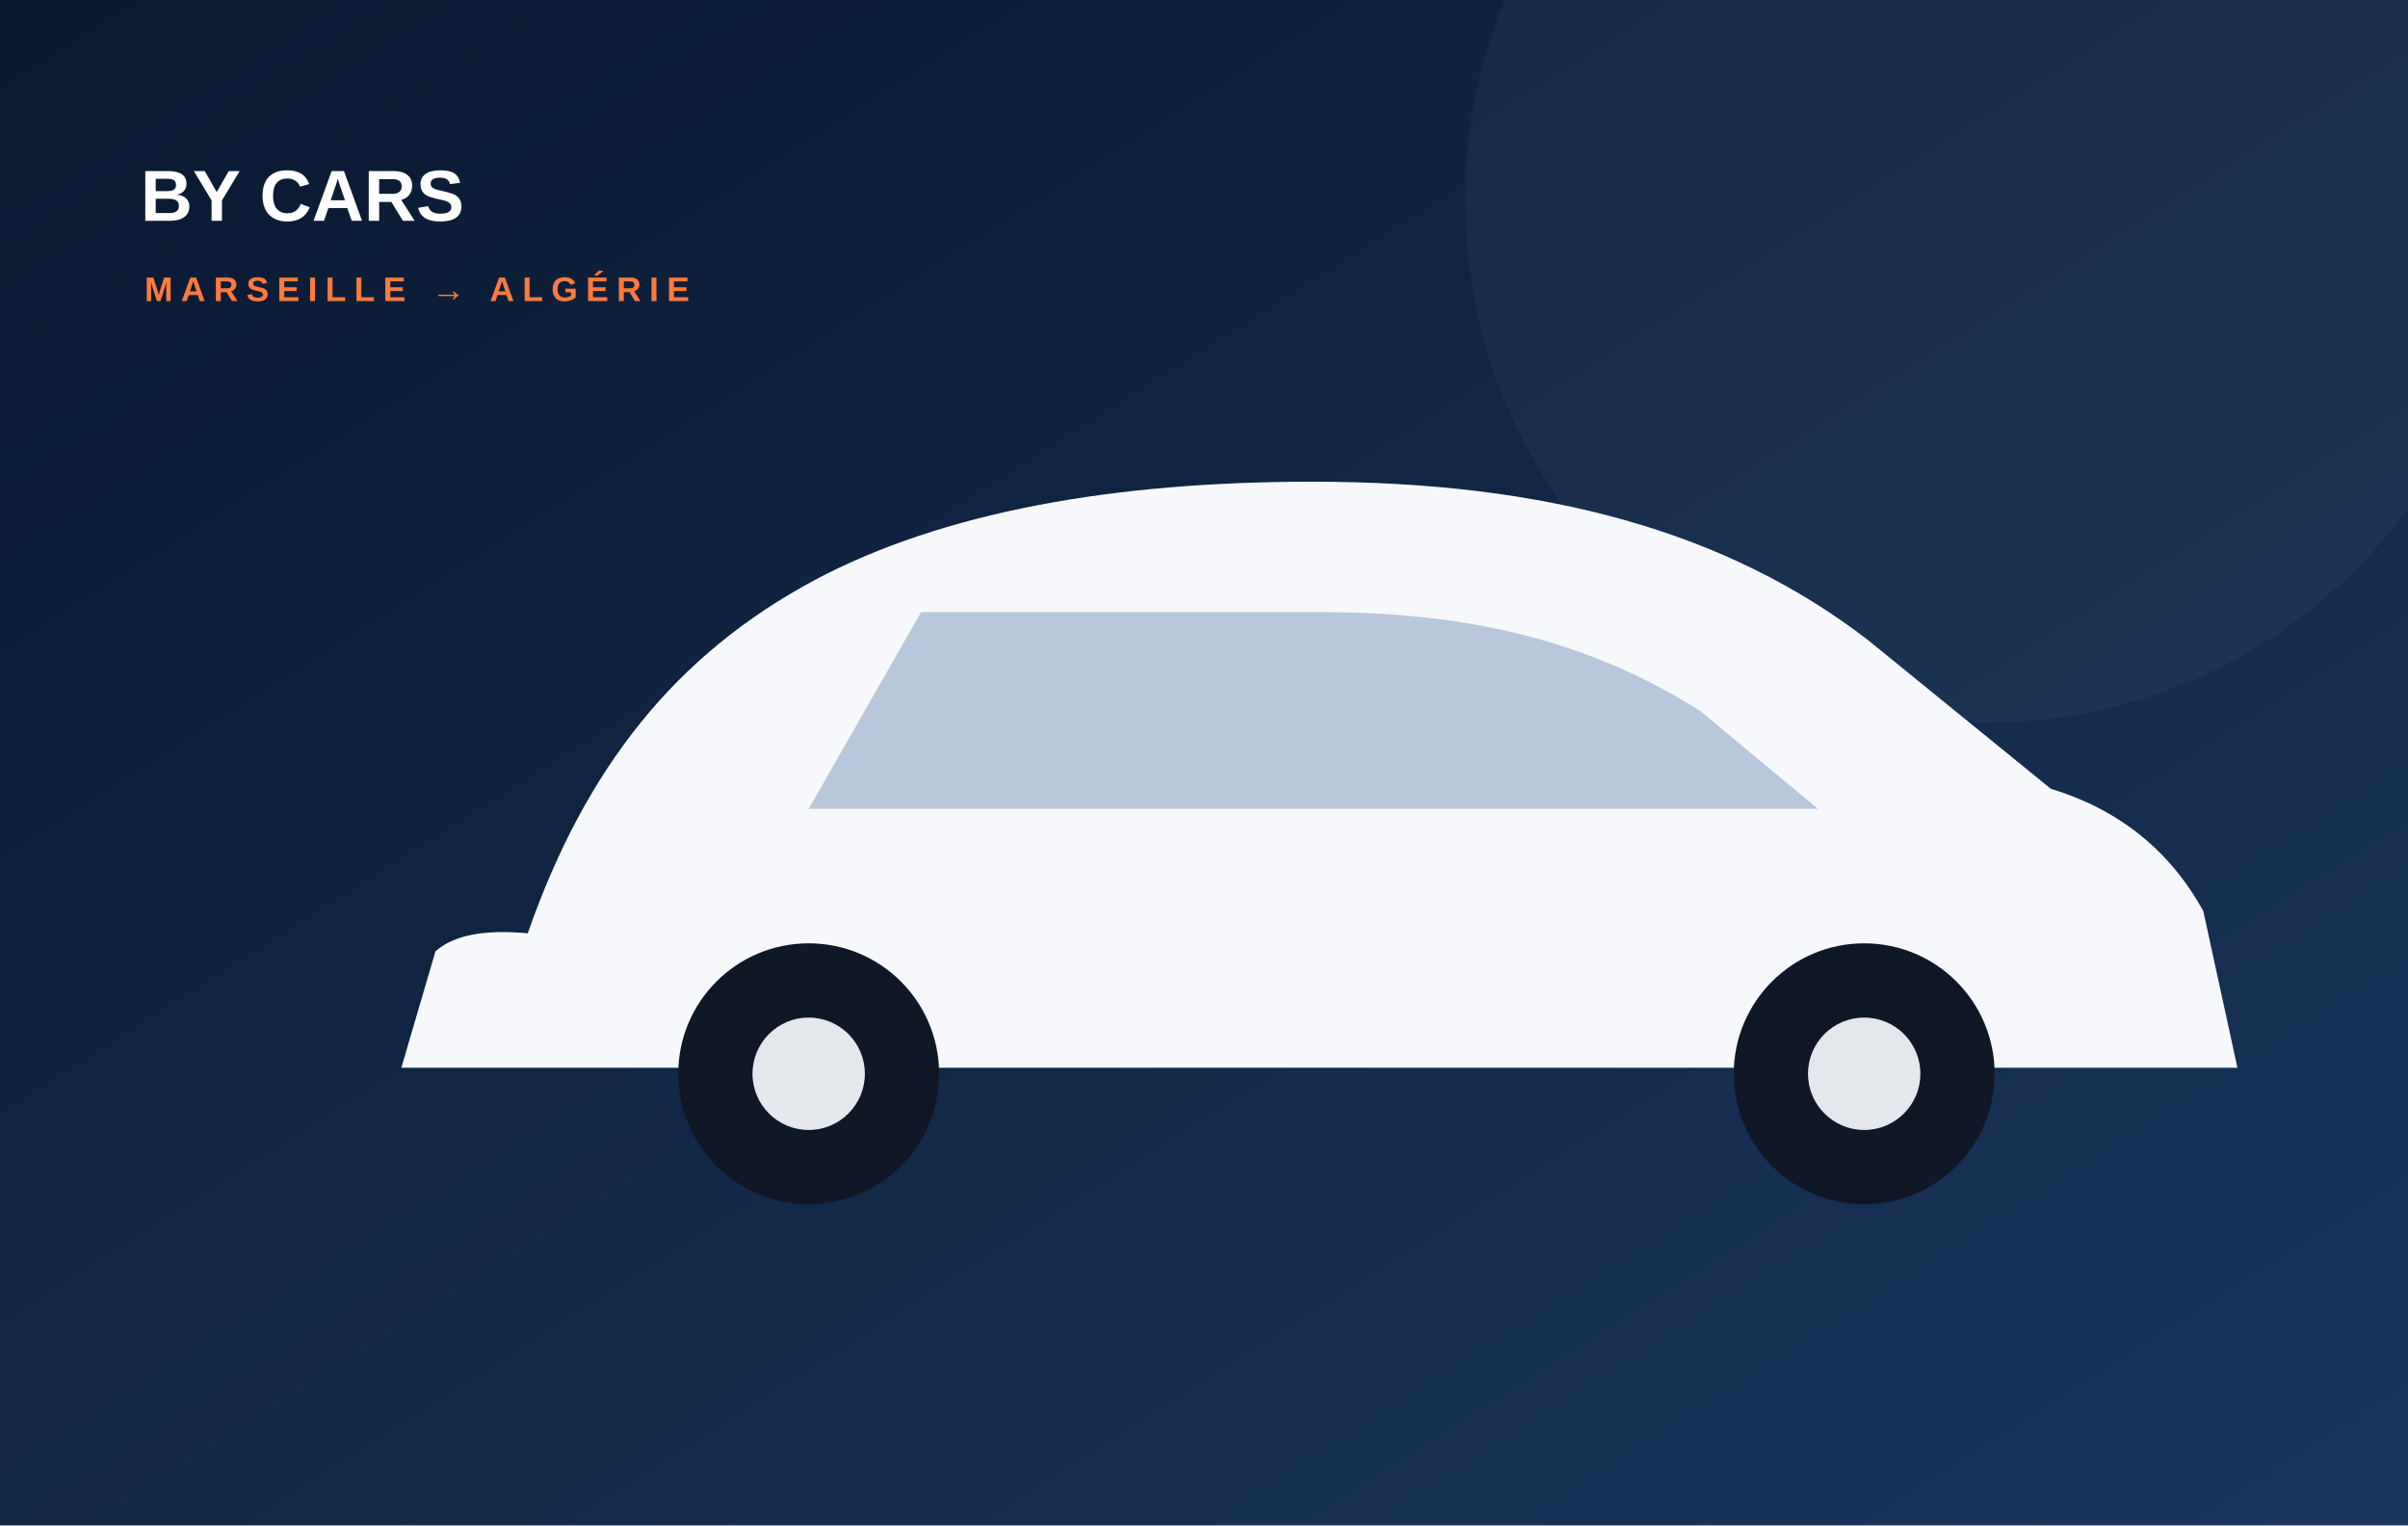
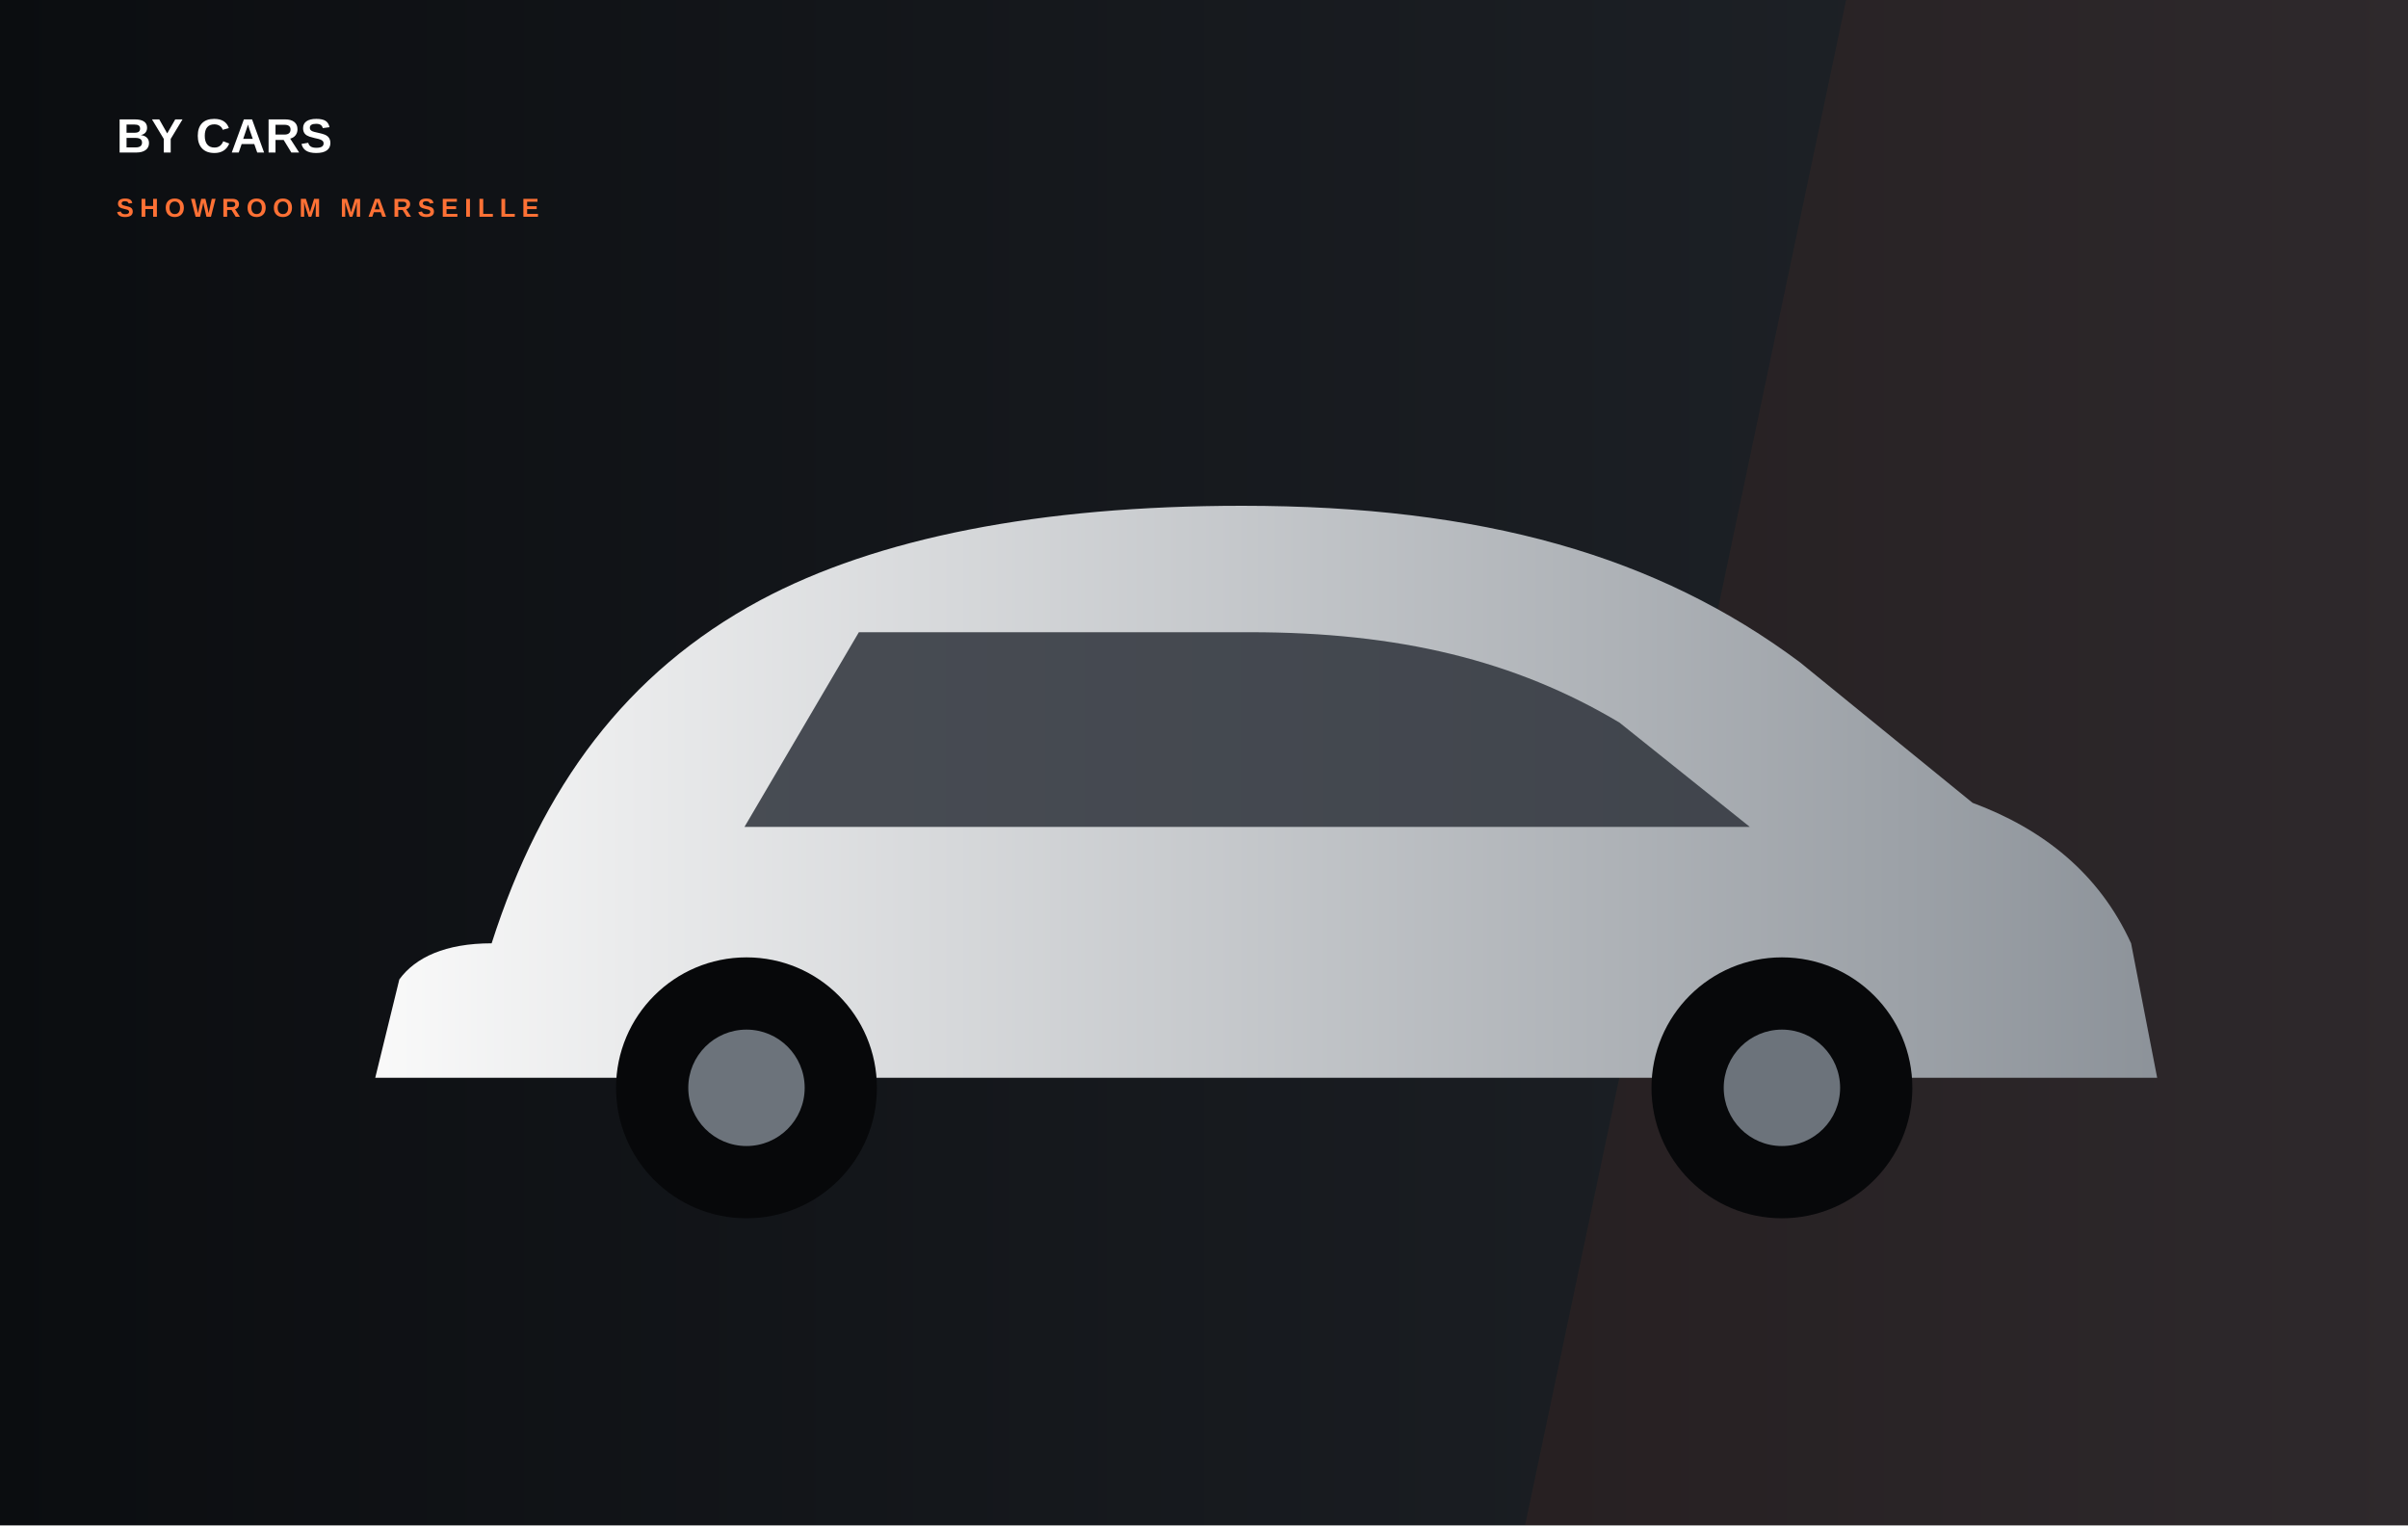
<svg xmlns="http://www.w3.org/2000/svg" viewBox="0 0 1200 760">
  <defs>
-     <linearGradient id="g" x1="0" y1="0" x2="1" y2="1">
-       <stop stop-color="#0a1830" />
-       <stop offset="1" stop-color="#19365d" />
+     <linearGradient id="bg" x1="0" x2="1">
+       <stop stop-color="#0b0d10" />
+       <stop offset="1" stop-color="#22262c" />
    </linearGradient>
-     <linearGradient id="o">
-       <stop stop-color="#ff7134" />
-       <stop offset="1" stop-color="#ff9c4e" />
+     <linearGradient id="car" x1="0" x2="1">
+       <stop stop-color="#fafafa" />
+       <stop offset="1" stop-color="#8c9299" />
    </linearGradient>
  </defs>
-   <rect width="1200" height="760" fill="url(#g)" />
-   <circle cx="990" cy="100" r="260" fill="#fff" opacity=".035" />
-   <g transform="translate(145 245)">
-     <path d="M118 220c29-83 74-139 143-176 64-34 149-49 248-49 117 0 207 25 277 79l91 74c33 10 59 30 76 61l17 78H55l17-58c9-8 24-11 46-9z" fill="#f7f8fb" />
-     <path d="M314 60h200c79 0 137 17 188 49l59 49H258l56-98z" fill="#b8c7dc" />
-     <path d="M78 220h845" stroke="url(#o)" stroke-width="8" />
-     <circle cx="258" cy="290" r="65" fill="#101727" />
-     <circle cx="258" cy="290" r="28" fill="#e4e7ec" />
-     <circle cx="784" cy="290" r="65" fill="#101727" />
-     <circle cx="784" cy="290" r="28" fill="#e4e7ec" />
+   <rect width="1200" height="760" fill="url(#bg)" />
+   <path d="M920 0h280v760H760z" fill="#ff6426" opacity=".055" />
+   <g transform="translate(115 250)">
+     <path d="M130 220c25-78 67-135 134-171 58-31 139-47 240-47 120 0 207 25 278 78l86 70c35 13 63 35 79 70l13 67H72l12-49c8-11 23-18 46-18z" fill="url(#car)" />
+     <path d="M313 65h195c74 0 132 14 184 45l65 52H256l57-97z" fill="#333840" opacity=".88" />
+     <circle cx="257" cy="292" r="65" fill="#07080a" />
+     <circle cx="257" cy="292" r="29" fill="#6c737b" />
+     <circle cx="773" cy="292" r="65" fill="#07080a" />
+     <circle cx="773" cy="292" r="29" fill="#6c737b" />
  </g>
-   <text x="70" y="110" font-family="Arial" font-size="36" font-weight="800" fill="#fff">BY CARS</text>
-   <text x="72" y="150" font-family="Arial" font-size="17" font-weight="700" fill="#ff7a3c" letter-spacing="4">MARSEILLE → ALGÉRIE</text>
+   <text x="58" y="76" font-family="Arial" font-size="24" font-weight="800" fill="#fff">BY CARS</text>
+   <text x="58" y="108" font-family="Arial" font-size="13" font-weight="700" fill="#ff7135" letter-spacing="3">SHOWROOM MARSEILLE</text>
</svg>
